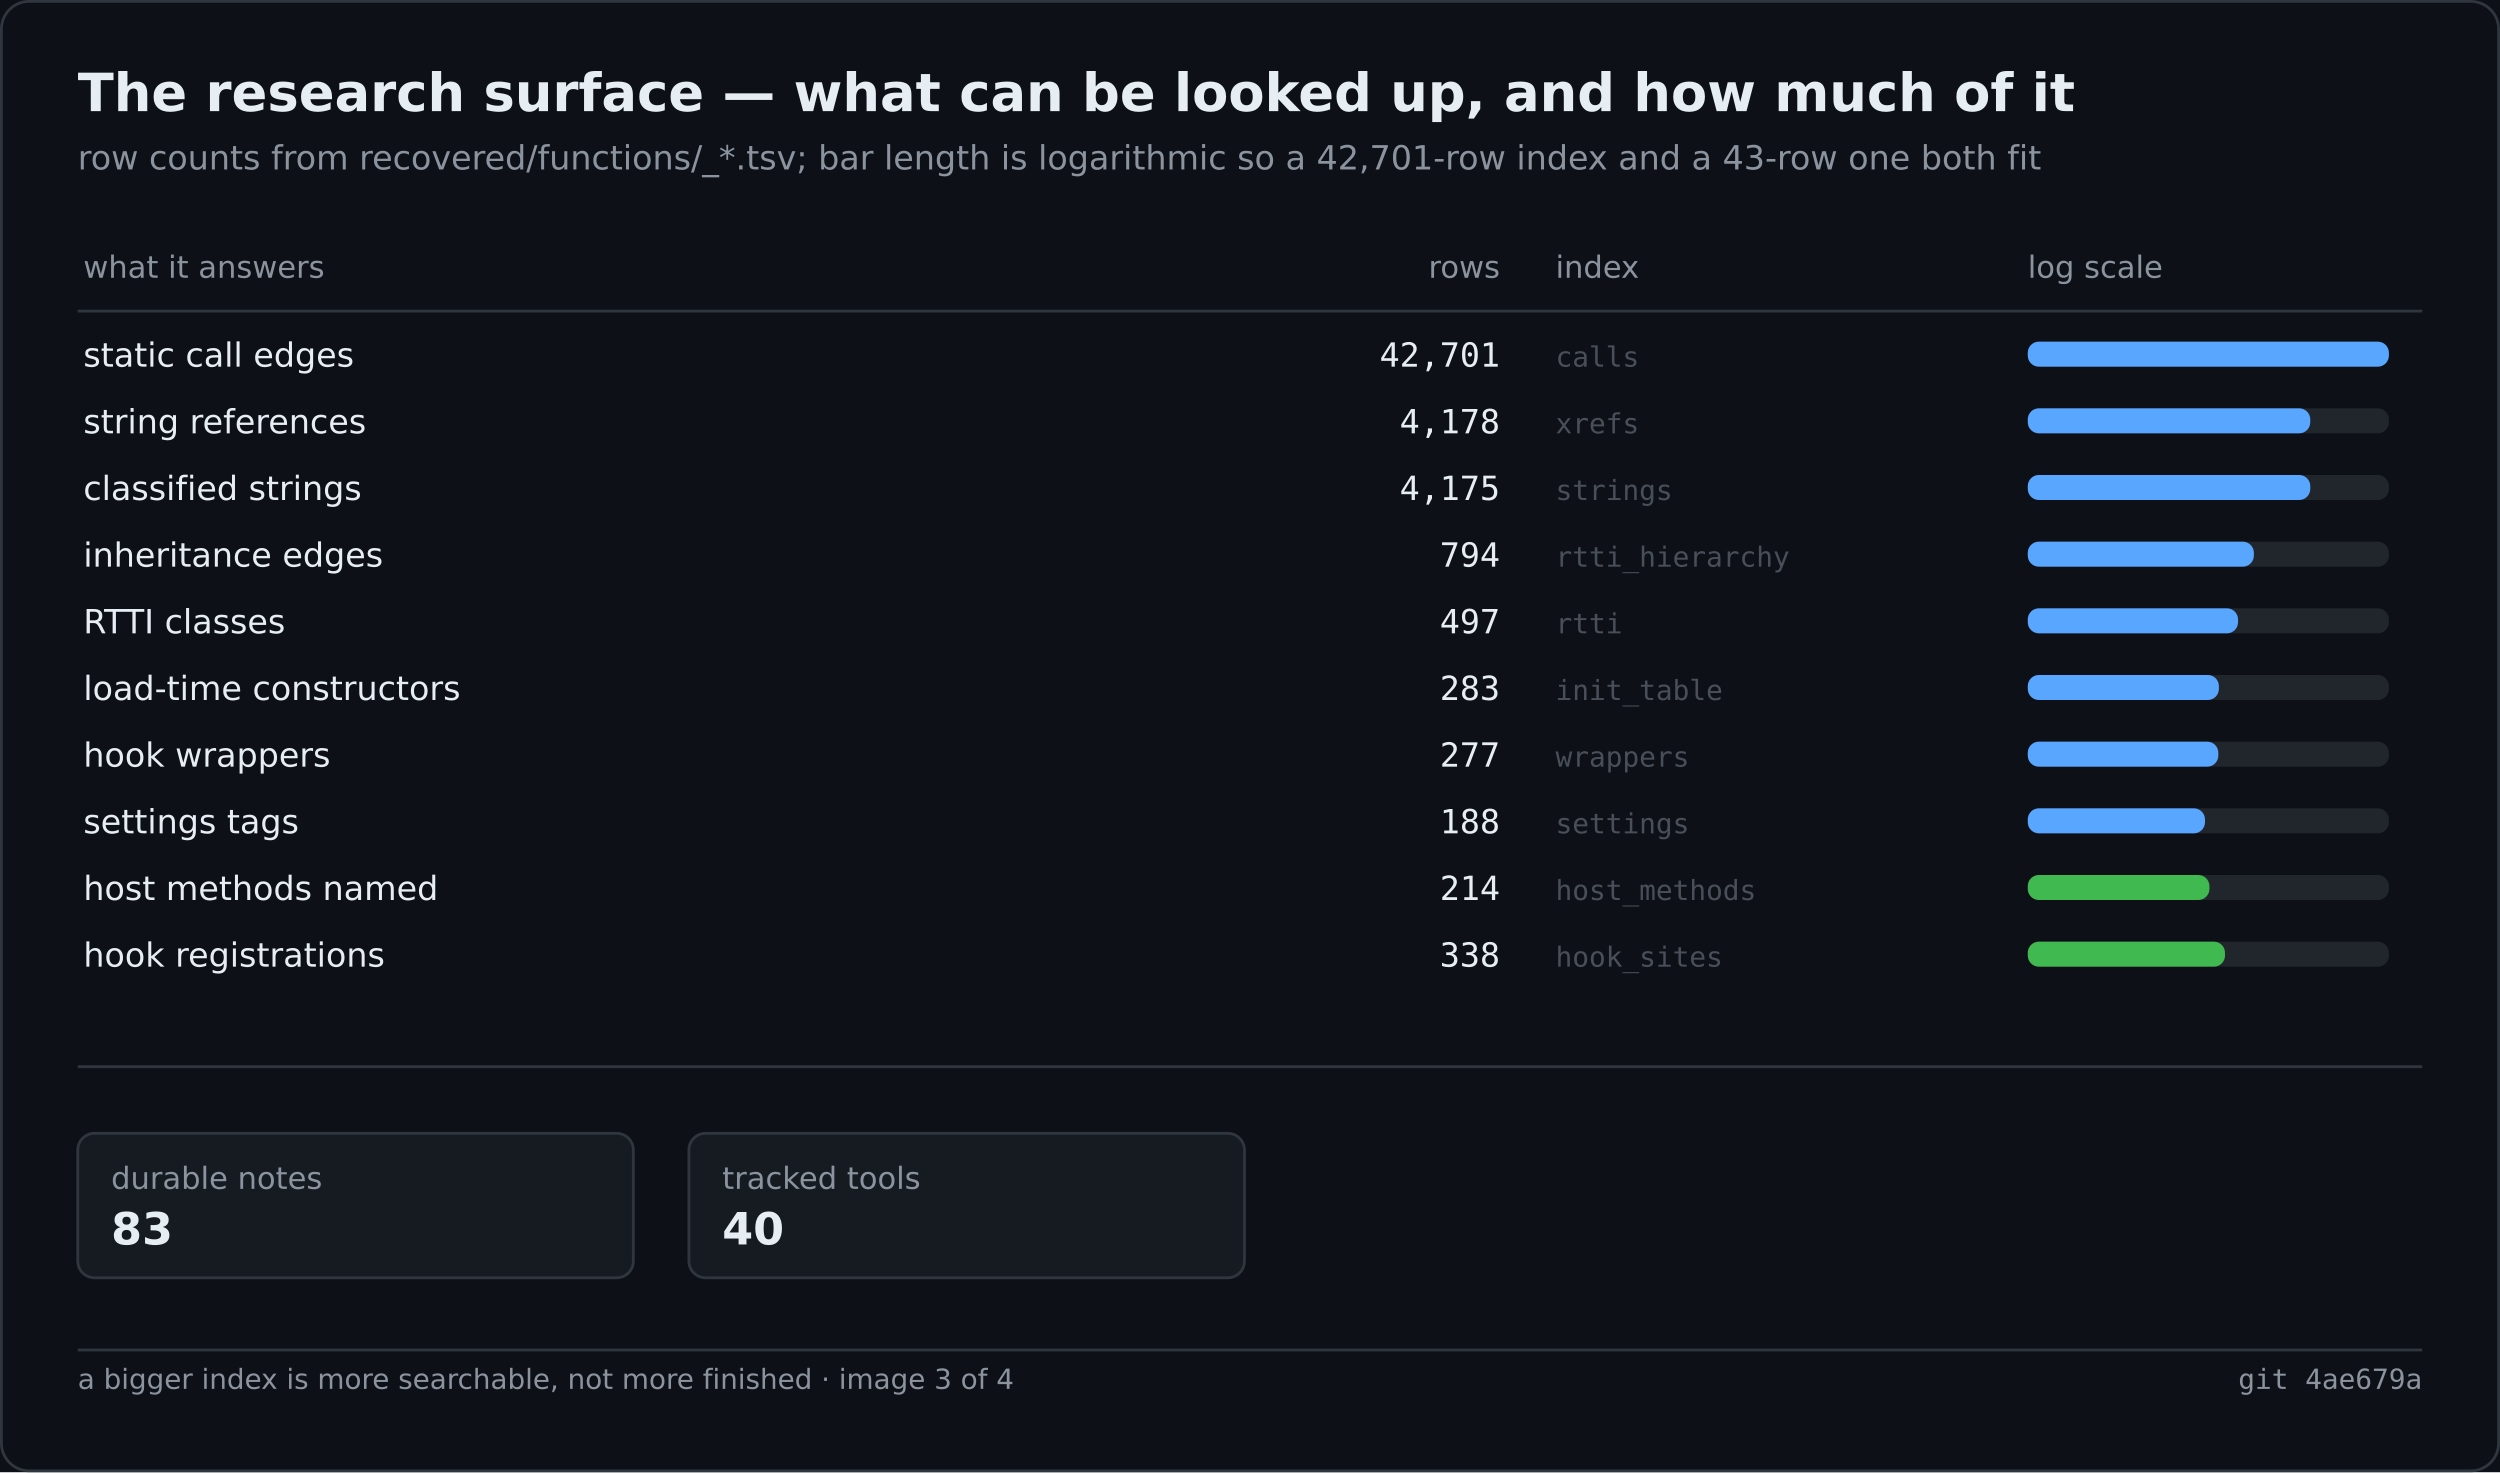
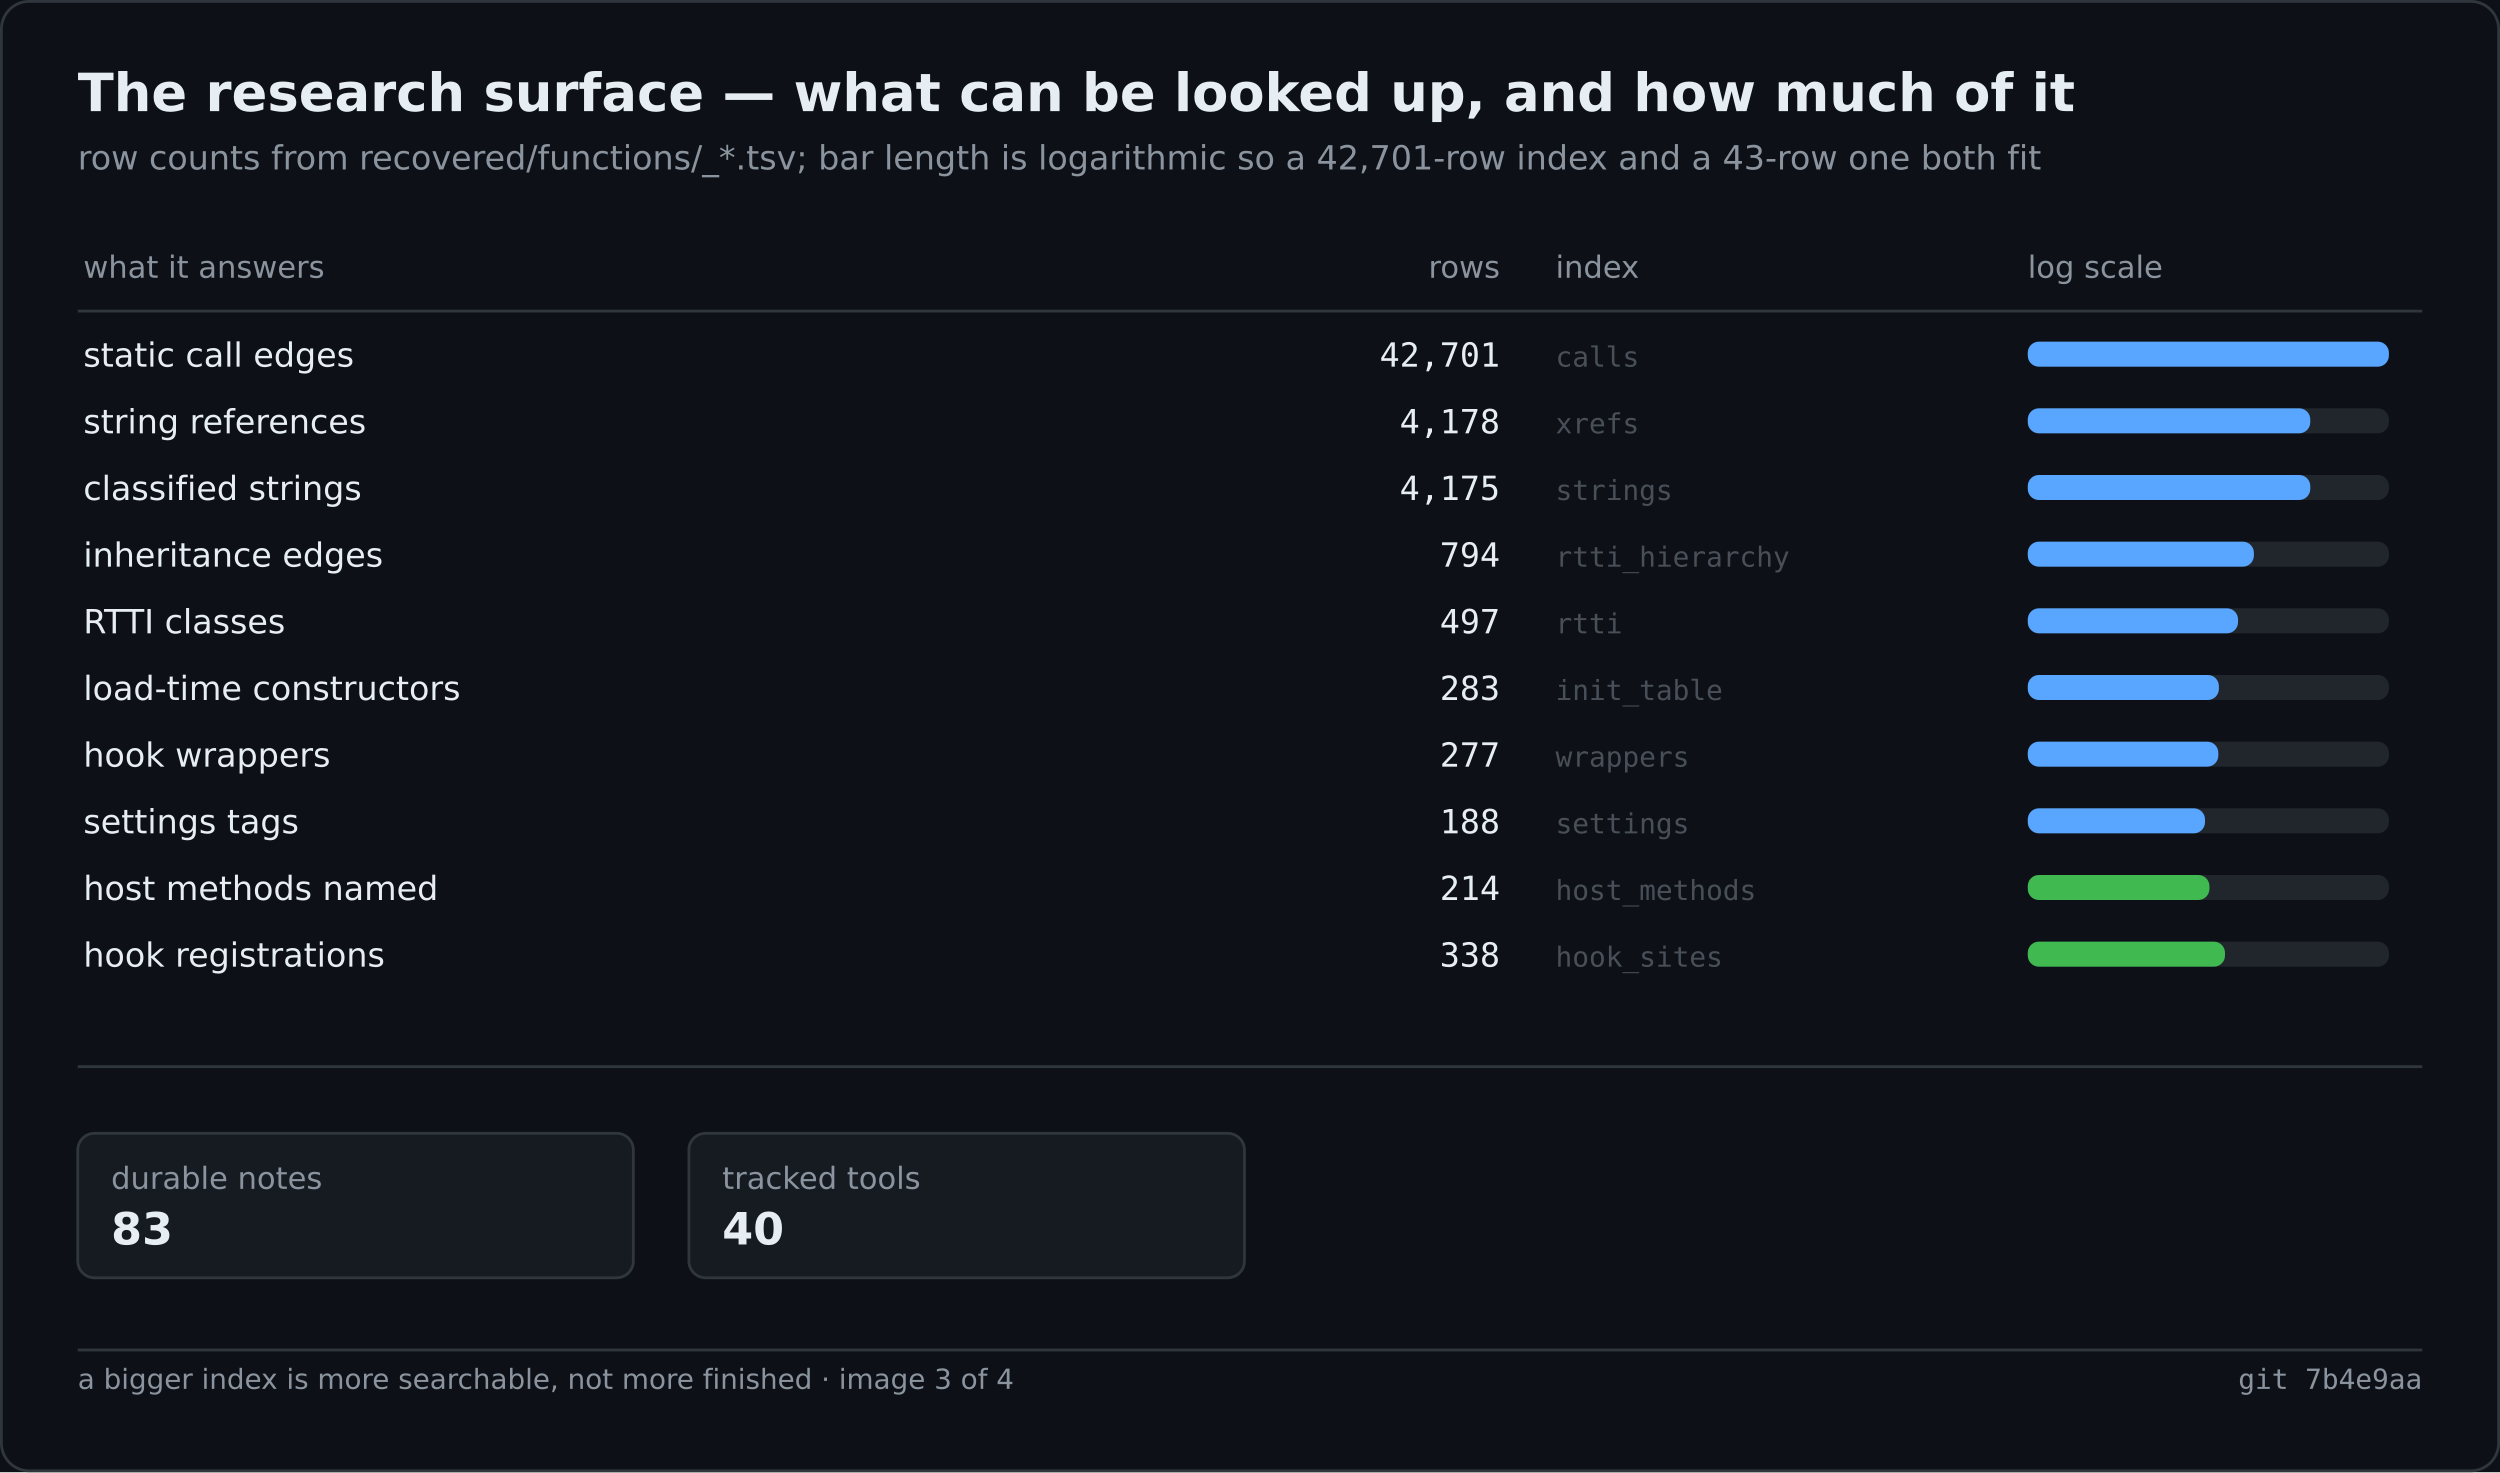
<svg xmlns="http://www.w3.org/2000/svg" width="900" height="530" viewBox="0 0 900 530" role="img" aria-label="The research surface — what can be looked up, and how much of it">
  <rect width="900" height="530" fill="#0d1117" />
  <rect x="0.5" y="0.5" width="899" height="529" fill="none" stroke="#30363d" rx="10" />
  <text x="28" y="40" font-family="Segoe UI,DejaVu Sans,Helvetica,sans-serif" font-size="19" font-weight="600" fill="#e6edf3">The research surface — what can be looked up, and how much of it</text>
  <text x="28" y="61" font-family="Segoe UI,DejaVu Sans,Helvetica,sans-serif" font-size="12" fill="#8b949e">row counts from recovered/functions/_*.tsv; bar length is logarithmic so a 42,701-row index and a 43-row one both fit</text>
  <text x="30.0" y="100.0" font-family="Segoe UI,DejaVu Sans,Helvetica,sans-serif" font-size="11" fill="#8b949e">what it answers</text>
  <text x="540.0" y="100.0" font-family="Segoe UI,DejaVu Sans,Helvetica,sans-serif" font-size="11" fill="#8b949e" text-anchor="end">rows</text>
  <text x="560.0" y="100.0" font-family="Segoe UI,DejaVu Sans,Helvetica,sans-serif" font-size="11" fill="#8b949e">index</text>
  <text x="730.0" y="100.0" font-family="Segoe UI,DejaVu Sans,Helvetica,sans-serif" font-size="11" fill="#8b949e">log scale</text>
  <line x1="28.0" y1="112.0" x2="872.0" y2="112.0" stroke="#30363d" stroke-width="1" />
  <text x="30.0" y="132.0" font-family="Segoe UI,DejaVu Sans,Helvetica,sans-serif" font-size="12" fill="#e6edf3">static call edges</text>
  <text x="540.0" y="132.0" font-family="Cascadia Mono,Consolas,DejaVu Sans Mono,monospace" font-size="12" fill="#e6edf3" text-anchor="end">42,701</text>
  <text x="560.0" y="132.0" font-family="Cascadia Mono,Consolas,DejaVu Sans Mono,monospace" font-size="10" fill="#484f58">calls</text>
  <rect x="730.0" y="123.0" width="130.0" height="9.0" fill="#21262d" rx="4" />
  <rect x="730.0" y="123.0" width="130.0" height="9.0" fill="#58a6ff" rx="4" />
  <text x="30.0" y="156.0" font-family="Segoe UI,DejaVu Sans,Helvetica,sans-serif" font-size="12" fill="#e6edf3">string references</text>
  <text x="540.0" y="156.0" font-family="Cascadia Mono,Consolas,DejaVu Sans Mono,monospace" font-size="12" fill="#e6edf3" text-anchor="end">4,178</text>
  <text x="560.0" y="156.0" font-family="Cascadia Mono,Consolas,DejaVu Sans Mono,monospace" font-size="10" fill="#484f58">xrefs</text>
  <rect x="730.0" y="147.0" width="130.0" height="9.0" fill="#21262d" rx="4" />
  <rect x="730.0" y="147.0" width="101.7" height="9.0" fill="#58a6ff" rx="4" />
  <text x="30.0" y="180.0" font-family="Segoe UI,DejaVu Sans,Helvetica,sans-serif" font-size="12" fill="#e6edf3">classified strings</text>
  <text x="540.0" y="180.0" font-family="Cascadia Mono,Consolas,DejaVu Sans Mono,monospace" font-size="12" fill="#e6edf3" text-anchor="end">4,175</text>
  <text x="560.0" y="180.0" font-family="Cascadia Mono,Consolas,DejaVu Sans Mono,monospace" font-size="10" fill="#484f58">strings</text>
  <rect x="730.0" y="171.0" width="130.0" height="9.0" fill="#21262d" rx="4" />
  <rect x="730.0" y="171.0" width="101.7" height="9.0" fill="#58a6ff" rx="4" />
  <text x="30.0" y="204.0" font-family="Segoe UI,DejaVu Sans,Helvetica,sans-serif" font-size="12" fill="#e6edf3">inheritance edges</text>
  <text x="540.0" y="204.0" font-family="Cascadia Mono,Consolas,DejaVu Sans Mono,monospace" font-size="12" fill="#e6edf3" text-anchor="end">794</text>
  <text x="560.0" y="204.0" font-family="Cascadia Mono,Consolas,DejaVu Sans Mono,monospace" font-size="10" fill="#484f58">rtti_hierarchy</text>
  <rect x="730.0" y="195.0" width="130.0" height="9.0" fill="#21262d" rx="4" />
  <rect x="730.0" y="195.0" width="81.4" height="9.0" fill="#58a6ff" rx="4" />
  <text x="30.0" y="228.0" font-family="Segoe UI,DejaVu Sans,Helvetica,sans-serif" font-size="12" fill="#e6edf3">RTTI classes</text>
  <text x="540.0" y="228.0" font-family="Cascadia Mono,Consolas,DejaVu Sans Mono,monospace" font-size="12" fill="#e6edf3" text-anchor="end">497</text>
  <text x="560.0" y="228.0" font-family="Cascadia Mono,Consolas,DejaVu Sans Mono,monospace" font-size="10" fill="#484f58">rtti</text>
  <rect x="730.0" y="219.0" width="130.0" height="9.0" fill="#21262d" rx="4" />
  <rect x="730.0" y="219.0" width="75.7" height="9.0" fill="#58a6ff" rx="4" />
  <text x="30.0" y="252.0" font-family="Segoe UI,DejaVu Sans,Helvetica,sans-serif" font-size="12" fill="#e6edf3">load-time constructors</text>
  <text x="540.0" y="252.0" font-family="Cascadia Mono,Consolas,DejaVu Sans Mono,monospace" font-size="12" fill="#e6edf3" text-anchor="end">283</text>
  <text x="560.0" y="252.0" font-family="Cascadia Mono,Consolas,DejaVu Sans Mono,monospace" font-size="10" fill="#484f58">init_table</text>
  <rect x="730.0" y="243.0" width="130.0" height="9.0" fill="#21262d" rx="4" />
  <rect x="730.0" y="243.0" width="68.8" height="9.0" fill="#58a6ff" rx="4" />
  <text x="30.0" y="276.0" font-family="Segoe UI,DejaVu Sans,Helvetica,sans-serif" font-size="12" fill="#e6edf3">hook wrappers</text>
  <text x="540.0" y="276.0" font-family="Cascadia Mono,Consolas,DejaVu Sans Mono,monospace" font-size="12" fill="#e6edf3" text-anchor="end">277</text>
  <text x="560.0" y="276.0" font-family="Cascadia Mono,Consolas,DejaVu Sans Mono,monospace" font-size="10" fill="#484f58">wrappers</text>
  <rect x="730.0" y="267.0" width="130.0" height="9.0" fill="#21262d" rx="4" />
  <rect x="730.0" y="267.0" width="68.6" height="9.0" fill="#58a6ff" rx="4" />
  <text x="30.0" y="300.0" font-family="Segoe UI,DejaVu Sans,Helvetica,sans-serif" font-size="12" fill="#e6edf3">settings tags</text>
  <text x="540.0" y="300.0" font-family="Cascadia Mono,Consolas,DejaVu Sans Mono,monospace" font-size="12" fill="#e6edf3" text-anchor="end">188</text>
  <text x="560.0" y="300.0" font-family="Cascadia Mono,Consolas,DejaVu Sans Mono,monospace" font-size="10" fill="#484f58">settings</text>
  <rect x="730.0" y="291.0" width="130.0" height="9.0" fill="#21262d" rx="4" />
  <rect x="730.0" y="291.0" width="63.8" height="9.0" fill="#58a6ff" rx="4" />
  <text x="30.0" y="324.0" font-family="Segoe UI,DejaVu Sans,Helvetica,sans-serif" font-size="12" fill="#e6edf3">host methods named</text>
  <text x="540.0" y="324.0" font-family="Cascadia Mono,Consolas,DejaVu Sans Mono,monospace" font-size="12" fill="#e6edf3" text-anchor="end">214</text>
  <text x="560.0" y="324.0" font-family="Cascadia Mono,Consolas,DejaVu Sans Mono,monospace" font-size="10" fill="#484f58">host_methods</text>
  <rect x="730.0" y="315.0" width="130.0" height="9.0" fill="#21262d" rx="4" />
  <rect x="730.0" y="315.0" width="65.4" height="9.0" fill="#3fb950" rx="4" />
  <text x="30.0" y="348.0" font-family="Segoe UI,DejaVu Sans,Helvetica,sans-serif" font-size="12" fill="#e6edf3">hook registrations</text>
  <text x="540.0" y="348.0" font-family="Cascadia Mono,Consolas,DejaVu Sans Mono,monospace" font-size="12" fill="#e6edf3" text-anchor="end">338</text>
  <text x="560.0" y="348.0" font-family="Cascadia Mono,Consolas,DejaVu Sans Mono,monospace" font-size="10" fill="#484f58">hook_sites</text>
  <rect x="730.0" y="339.0" width="130.0" height="9.0" fill="#21262d" rx="4" />
  <rect x="730.0" y="339.0" width="71.0" height="9.0" fill="#3fb950" rx="4" />
  <line x1="28.0" y1="384.0" x2="872.0" y2="384.0" stroke="#30363d" stroke-width="1" />
  <rect x="28.0" y="408.0" width="200.0" height="52.0" fill="#161b22" rx="6" stroke="#30363d" stroke-width="1" />
  <text x="40.0" y="428.0" font-family="Segoe UI,DejaVu Sans,Helvetica,sans-serif" font-size="11" fill="#8b949e">durable notes</text>
  <text x="40.0" y="448.0" font-family="Segoe UI,DejaVu Sans,Helvetica,sans-serif" font-size="16" fill="#e6edf3" font-weight="600">83</text>
  <rect x="248.0" y="408.0" width="200.0" height="52.0" fill="#161b22" rx="6" stroke="#30363d" stroke-width="1" />
  <text x="260.0" y="428.0" font-family="Segoe UI,DejaVu Sans,Helvetica,sans-serif" font-size="11" fill="#8b949e">tracked tools</text>
  <text x="260.0" y="448.0" font-family="Segoe UI,DejaVu Sans,Helvetica,sans-serif" font-size="16" fill="#e6edf3" font-weight="600">40</text>
  <line x1="28.0" y1="486.0" x2="872.0" y2="486.0" stroke="#30363d" stroke-width="1" />
  <text x="28.0" y="500.0" font-family="Segoe UI,DejaVu Sans,Helvetica,sans-serif" font-size="10" fill="#8b949e">a bigger index is more searchable, not more finished · image 3 of 4</text>
-   <text x="872.0" y="500.0" font-family="Cascadia Mono,Consolas,DejaVu Sans Mono,monospace" font-size="10" fill="#8b949e" text-anchor="end">git 4ae679a</text>
+   <text x="872.0" y="500.0" font-family="Cascadia Mono,Consolas,DejaVu Sans Mono,monospace" font-size="10" fill="#8b949e" text-anchor="end">git 7b4e9aa</text>
</svg>
